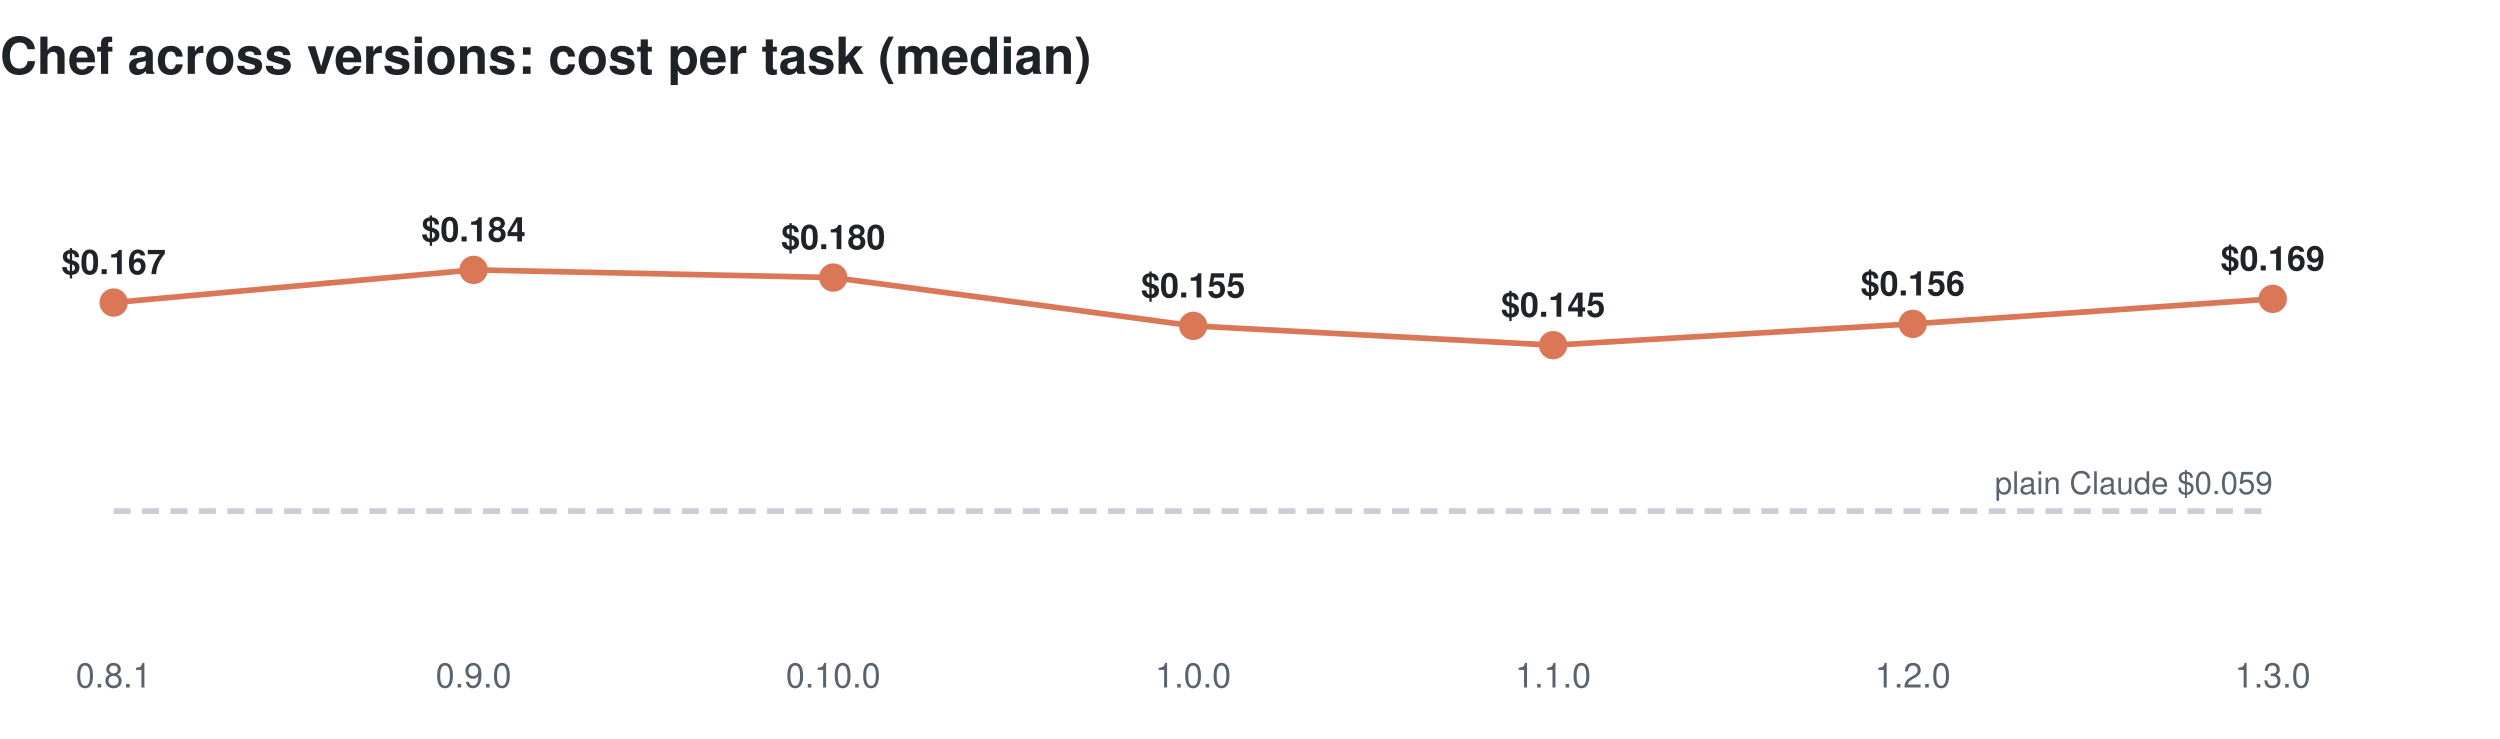
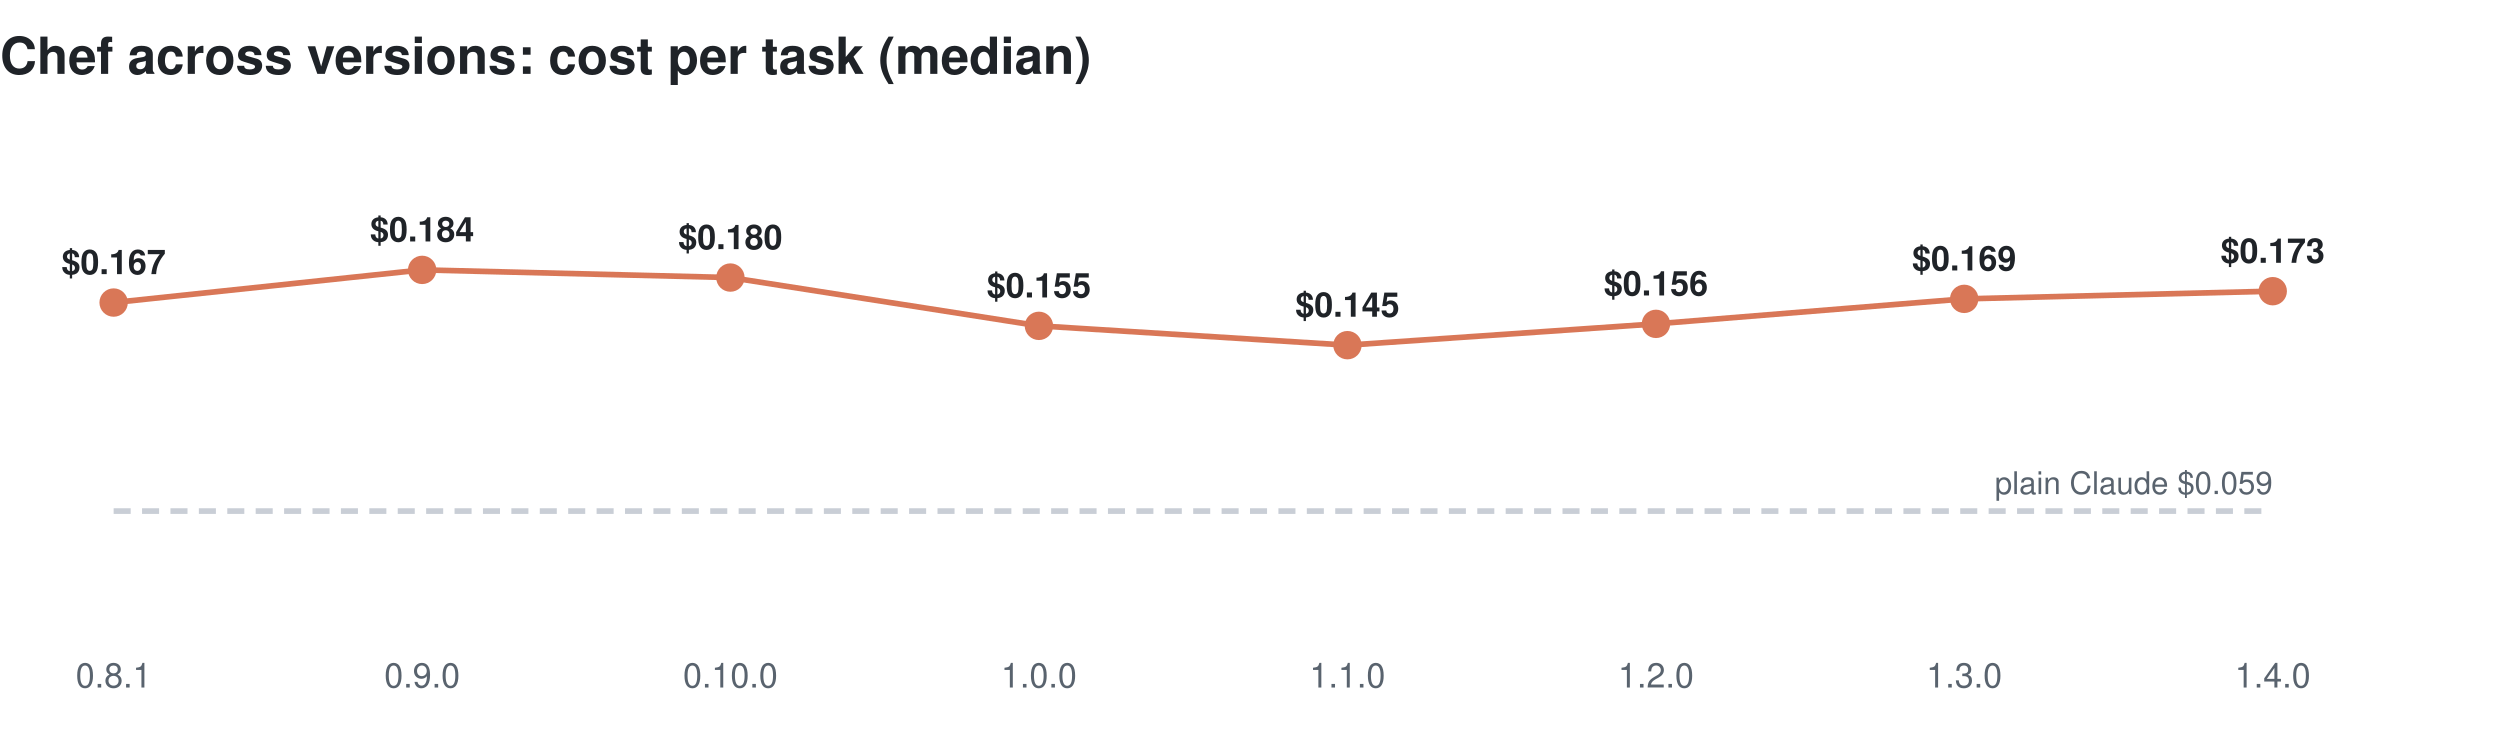
- <svg xmlns="http://www.w3.org/2000/svg" width="880" height="260" viewBox="0 0 880 260" role="img" aria-label="Chef across versions: cost per task (median), on python, docker, prometheus: 0.8.1 $0.167, 0.9.0 $0.184, 0.10.0 $0.180, 1.0.0 $0.155, 1.1.0 $0.145, 1.2.0 $0.156, 1.3.0 $0.169. Plain Claude: $0.059.">
+ <svg xmlns="http://www.w3.org/2000/svg" width="880" height="260" viewBox="0 0 880 260" role="img" aria-label="Chef across versions: cost per task (median), on python, docker, prometheus: 0.8.1 $0.167, 0.9.0 $0.184, 0.10.0 $0.180, 1.0.0 $0.155, 1.1.0 $0.145, 1.2.0 $0.156, 1.3.0 $0.169, 1.4.0 $0.173. Plain Claude: $0.059.">
  <text x="0.0" y="26.0" fill="#1F2328" font-family="-apple-system, BlinkMacSystemFont, 'Segoe UI', Helvetica, Arial, sans-serif" font-size="18" font-weight="600" text-anchor="start">Chef across versions: cost per task (median)</text>
  <text x="40.0" y="48.0" fill="#59636E" font-family="-apple-system, BlinkMacSystemFont, 'Segoe UI', Helvetica, Arial, sans-serif" font-size="13" font-weight="600" text-anchor="start" />
  <line x1="40.0" y1="179.9" x2="800.0" y2="179.9" stroke="#C9CED6" stroke-width="2" stroke-dasharray="6 4" />
  <text x="800.0" y="173.9" fill="#59636E" font-family="-apple-system, BlinkMacSystemFont, 'Segoe UI', Helvetica, Arial, sans-serif" font-size="11" font-weight="400" text-anchor="end">plain Claude $0.059</text>
-   <polyline points="40.0,106.5 166.7,95.0 293.3,97.7 420.0,114.7 546.7,121.5 673.3,114.0 800.0,105.2" fill="none" stroke="#D97757" stroke-width="2" />
+   <polyline points="40.0,106.5 148.6,95.0 257.1,97.7 365.7,114.7 474.3,121.5 582.9,114.0 691.4,105.2 800.0,102.5" fill="none" stroke="#D97757" stroke-width="2" />
  <circle cx="40.0" cy="106.5" r="5" fill="#D97757" />
  <text x="40.0" y="96.5" fill="#1F2328" font-family="-apple-system, BlinkMacSystemFont, 'Segoe UI', Helvetica, Arial, sans-serif" font-size="12" font-weight="600" text-anchor="middle">$0.167</text>
  <text x="40.0" y="242.0" fill="#59636E" font-family="-apple-system, BlinkMacSystemFont, 'Segoe UI', Helvetica, Arial, sans-serif" font-size="12" font-weight="400" text-anchor="middle">0.8.1</text>
-   <circle cx="166.7" cy="95.0" r="5" fill="#D97757" />
-   <text x="166.7" y="85.0" fill="#1F2328" font-family="-apple-system, BlinkMacSystemFont, 'Segoe UI', Helvetica, Arial, sans-serif" font-size="12" font-weight="600" text-anchor="middle">$0.184</text>
-   <text x="166.7" y="242.0" fill="#59636E" font-family="-apple-system, BlinkMacSystemFont, 'Segoe UI', Helvetica, Arial, sans-serif" font-size="12" font-weight="400" text-anchor="middle">0.9.0</text>
-   <circle cx="293.3" cy="97.7" r="5" fill="#D97757" />
-   <text x="293.3" y="87.7" fill="#1F2328" font-family="-apple-system, BlinkMacSystemFont, 'Segoe UI', Helvetica, Arial, sans-serif" font-size="12" font-weight="600" text-anchor="middle">$0.180</text>
-   <text x="293.3" y="242.0" fill="#59636E" font-family="-apple-system, BlinkMacSystemFont, 'Segoe UI', Helvetica, Arial, sans-serif" font-size="12" font-weight="400" text-anchor="middle">0.10.0</text>
-   <circle cx="420.0" cy="114.7" r="5" fill="#D97757" />
-   <text x="420.0" y="104.7" fill="#1F2328" font-family="-apple-system, BlinkMacSystemFont, 'Segoe UI', Helvetica, Arial, sans-serif" font-size="12" font-weight="600" text-anchor="middle">$0.155</text>
-   <text x="420.0" y="242.0" fill="#59636E" font-family="-apple-system, BlinkMacSystemFont, 'Segoe UI', Helvetica, Arial, sans-serif" font-size="12" font-weight="400" text-anchor="middle">1.0.0</text>
-   <circle cx="546.7" cy="121.5" r="5" fill="#D97757" />
-   <text x="546.7" y="111.5" fill="#1F2328" font-family="-apple-system, BlinkMacSystemFont, 'Segoe UI', Helvetica, Arial, sans-serif" font-size="12" font-weight="600" text-anchor="middle">$0.145</text>
-   <text x="546.7" y="242.0" fill="#59636E" font-family="-apple-system, BlinkMacSystemFont, 'Segoe UI', Helvetica, Arial, sans-serif" font-size="12" font-weight="400" text-anchor="middle">1.1.0</text>
-   <circle cx="673.3" cy="114.0" r="5" fill="#D97757" />
-   <text x="673.3" y="104.0" fill="#1F2328" font-family="-apple-system, BlinkMacSystemFont, 'Segoe UI', Helvetica, Arial, sans-serif" font-size="12" font-weight="600" text-anchor="middle">$0.156</text>
-   <text x="673.3" y="242.0" fill="#59636E" font-family="-apple-system, BlinkMacSystemFont, 'Segoe UI', Helvetica, Arial, sans-serif" font-size="12" font-weight="400" text-anchor="middle">1.2.0</text>
-   <circle cx="800.0" cy="105.2" r="5" fill="#D97757" />
-   <text x="800.0" y="95.2" fill="#1F2328" font-family="-apple-system, BlinkMacSystemFont, 'Segoe UI', Helvetica, Arial, sans-serif" font-size="12" font-weight="600" text-anchor="middle">$0.169</text>
-   <text x="800.0" y="242.0" fill="#59636E" font-family="-apple-system, BlinkMacSystemFont, 'Segoe UI', Helvetica, Arial, sans-serif" font-size="12" font-weight="400" text-anchor="middle">1.3.0</text>
+   <circle cx="148.6" cy="95.0" r="5" fill="#D97757" />
+   <text x="148.6" y="85.0" fill="#1F2328" font-family="-apple-system, BlinkMacSystemFont, 'Segoe UI', Helvetica, Arial, sans-serif" font-size="12" font-weight="600" text-anchor="middle">$0.184</text>
+   <text x="148.6" y="242.0" fill="#59636E" font-family="-apple-system, BlinkMacSystemFont, 'Segoe UI', Helvetica, Arial, sans-serif" font-size="12" font-weight="400" text-anchor="middle">0.9.0</text>
+   <circle cx="257.1" cy="97.7" r="5" fill="#D97757" />
+   <text x="257.1" y="87.7" fill="#1F2328" font-family="-apple-system, BlinkMacSystemFont, 'Segoe UI', Helvetica, Arial, sans-serif" font-size="12" font-weight="600" text-anchor="middle">$0.180</text>
+   <text x="257.1" y="242.0" fill="#59636E" font-family="-apple-system, BlinkMacSystemFont, 'Segoe UI', Helvetica, Arial, sans-serif" font-size="12" font-weight="400" text-anchor="middle">0.10.0</text>
+   <circle cx="365.7" cy="114.7" r="5" fill="#D97757" />
+   <text x="365.7" y="104.7" fill="#1F2328" font-family="-apple-system, BlinkMacSystemFont, 'Segoe UI', Helvetica, Arial, sans-serif" font-size="12" font-weight="600" text-anchor="middle">$0.155</text>
+   <text x="365.7" y="242.0" fill="#59636E" font-family="-apple-system, BlinkMacSystemFont, 'Segoe UI', Helvetica, Arial, sans-serif" font-size="12" font-weight="400" text-anchor="middle">1.0.0</text>
+   <circle cx="474.3" cy="121.5" r="5" fill="#D97757" />
+   <text x="474.3" y="111.5" fill="#1F2328" font-family="-apple-system, BlinkMacSystemFont, 'Segoe UI', Helvetica, Arial, sans-serif" font-size="12" font-weight="600" text-anchor="middle">$0.145</text>
+   <text x="474.3" y="242.0" fill="#59636E" font-family="-apple-system, BlinkMacSystemFont, 'Segoe UI', Helvetica, Arial, sans-serif" font-size="12" font-weight="400" text-anchor="middle">1.1.0</text>
+   <circle cx="582.9" cy="114.0" r="5" fill="#D97757" />
+   <text x="582.9" y="104.0" fill="#1F2328" font-family="-apple-system, BlinkMacSystemFont, 'Segoe UI', Helvetica, Arial, sans-serif" font-size="12" font-weight="600" text-anchor="middle">$0.156</text>
+   <text x="582.9" y="242.0" fill="#59636E" font-family="-apple-system, BlinkMacSystemFont, 'Segoe UI', Helvetica, Arial, sans-serif" font-size="12" font-weight="400" text-anchor="middle">1.2.0</text>
+   <circle cx="691.4" cy="105.2" r="5" fill="#D97757" />
+   <text x="691.4" y="95.2" fill="#1F2328" font-family="-apple-system, BlinkMacSystemFont, 'Segoe UI', Helvetica, Arial, sans-serif" font-size="12" font-weight="600" text-anchor="middle">$0.169</text>
+   <text x="691.4" y="242.0" fill="#59636E" font-family="-apple-system, BlinkMacSystemFont, 'Segoe UI', Helvetica, Arial, sans-serif" font-size="12" font-weight="400" text-anchor="middle">1.3.0</text>
+   <circle cx="800.0" cy="102.5" r="5" fill="#D97757" />
+   <text x="800.0" y="92.5" fill="#1F2328" font-family="-apple-system, BlinkMacSystemFont, 'Segoe UI', Helvetica, Arial, sans-serif" font-size="12" font-weight="600" text-anchor="middle">$0.173</text>
+   <text x="800.0" y="242.0" fill="#59636E" font-family="-apple-system, BlinkMacSystemFont, 'Segoe UI', Helvetica, Arial, sans-serif" font-size="12" font-weight="400" text-anchor="middle">1.4.0</text>
</svg>
